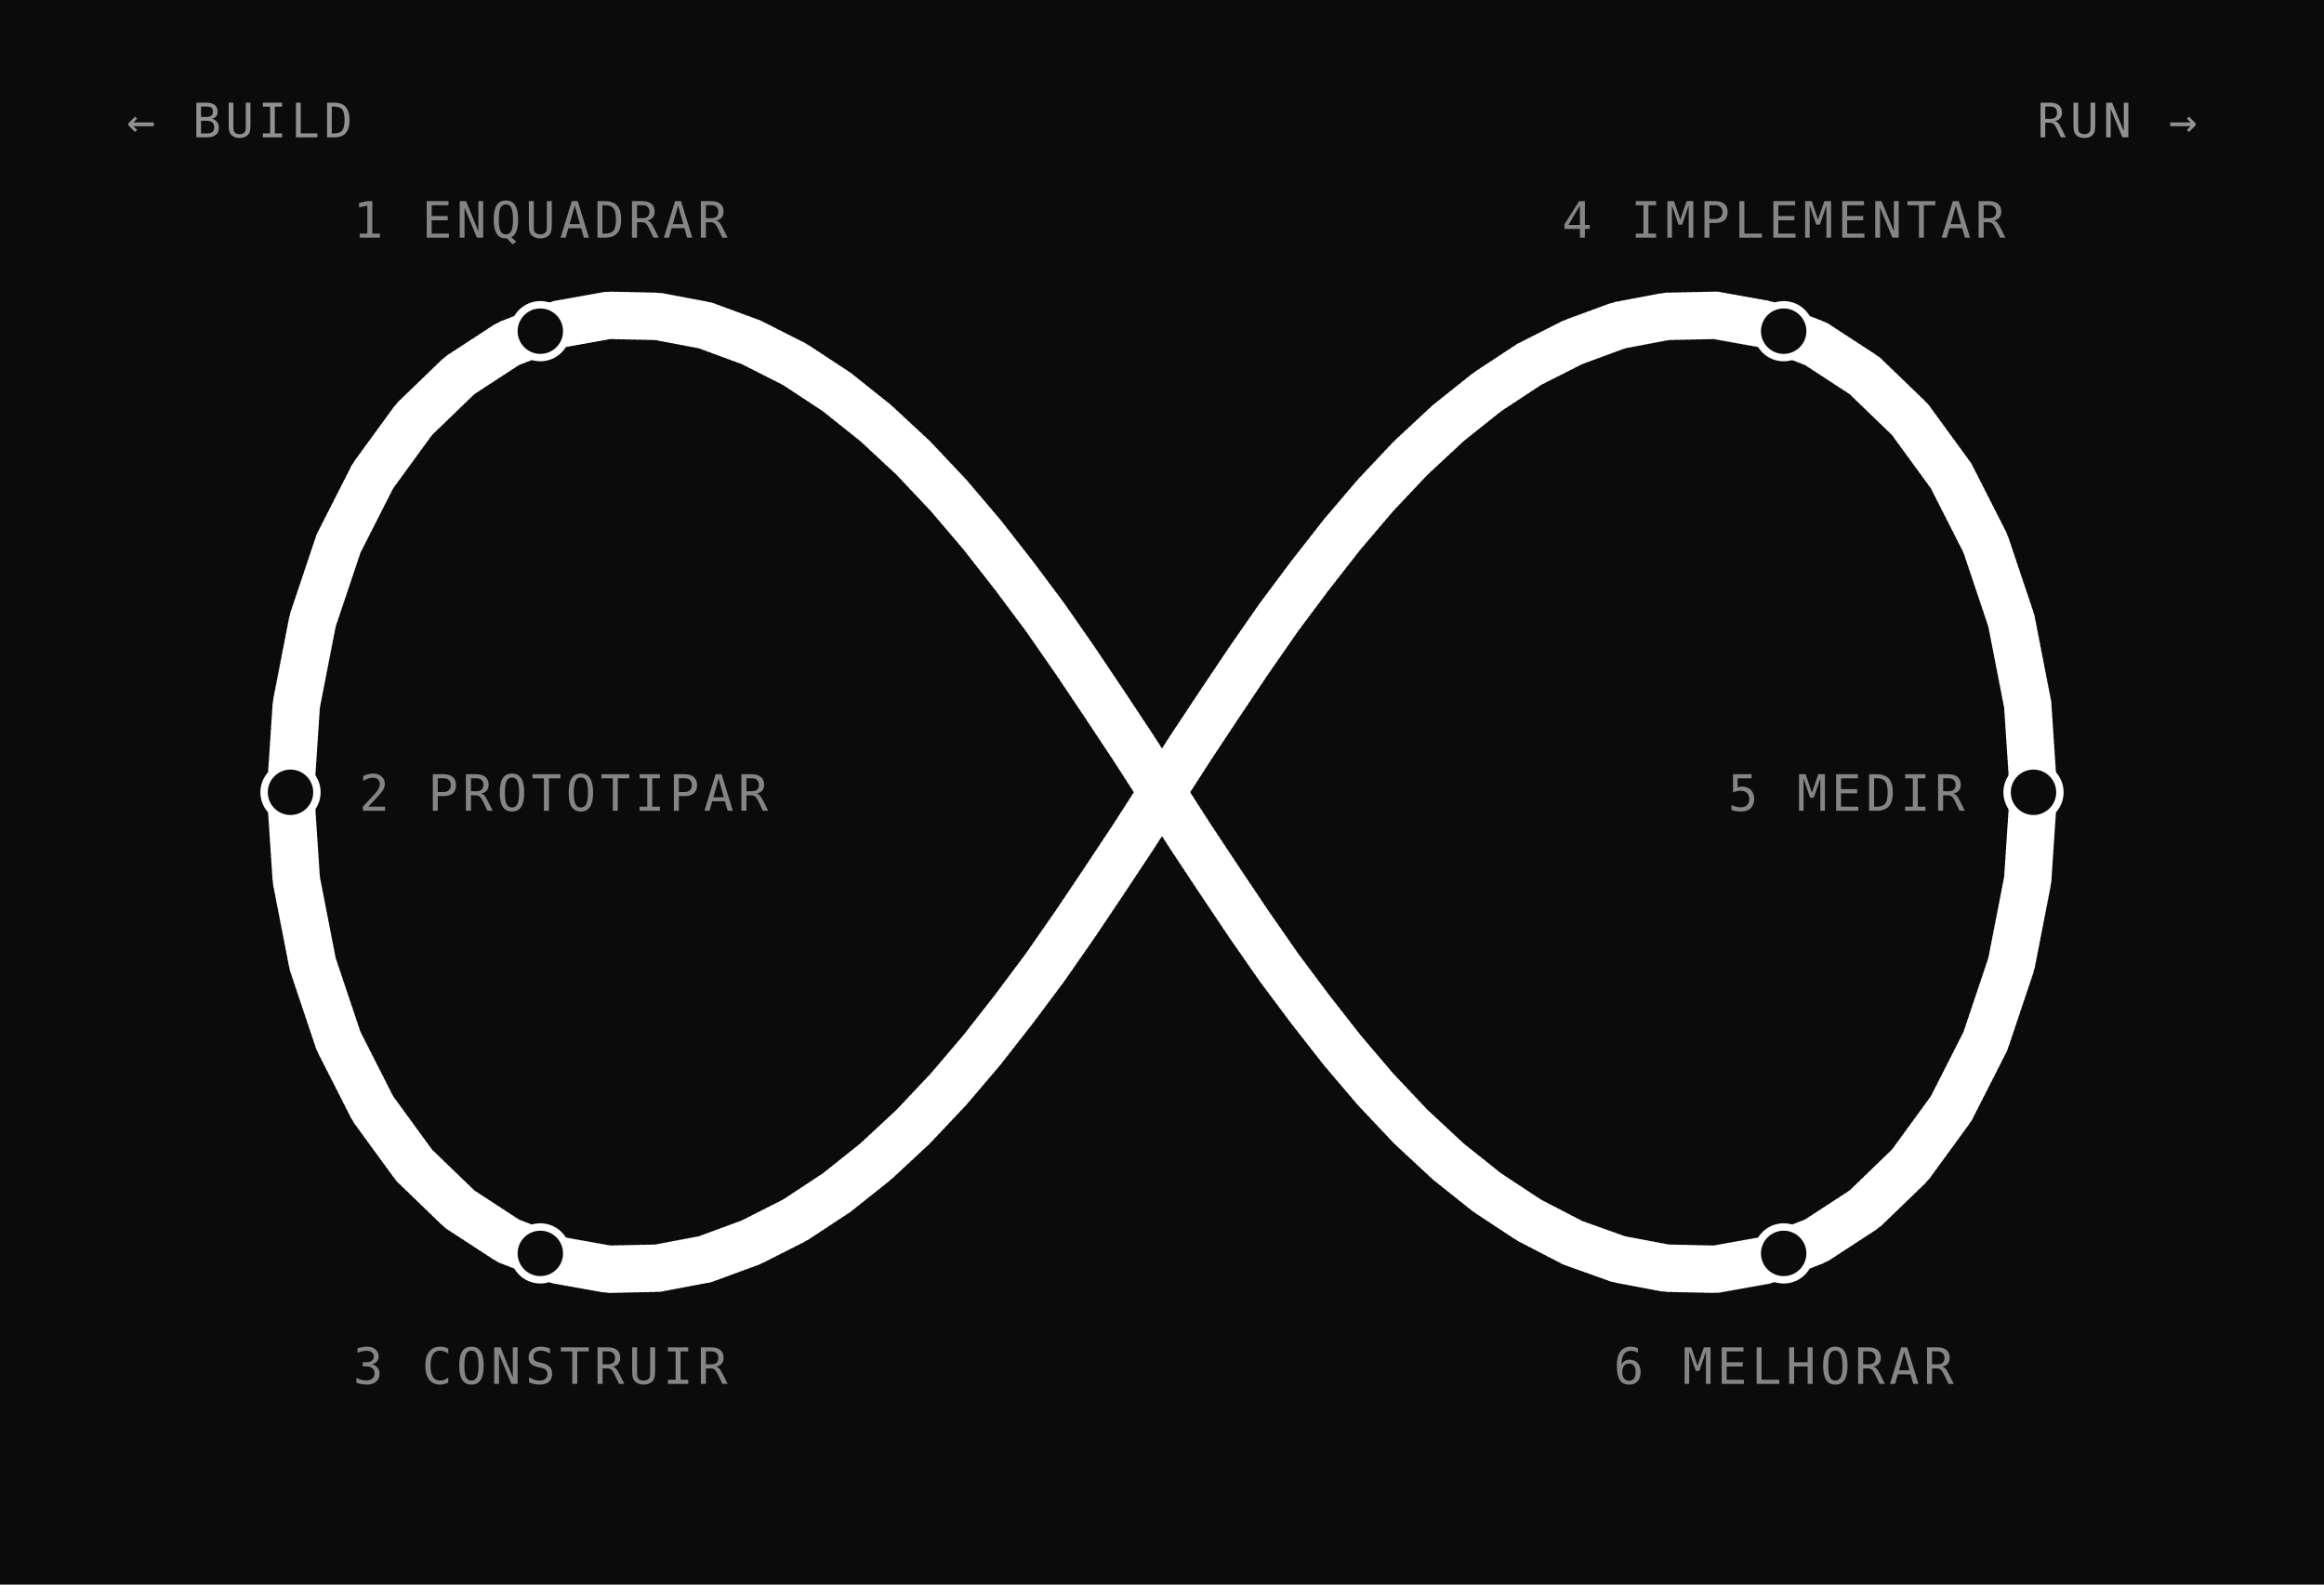
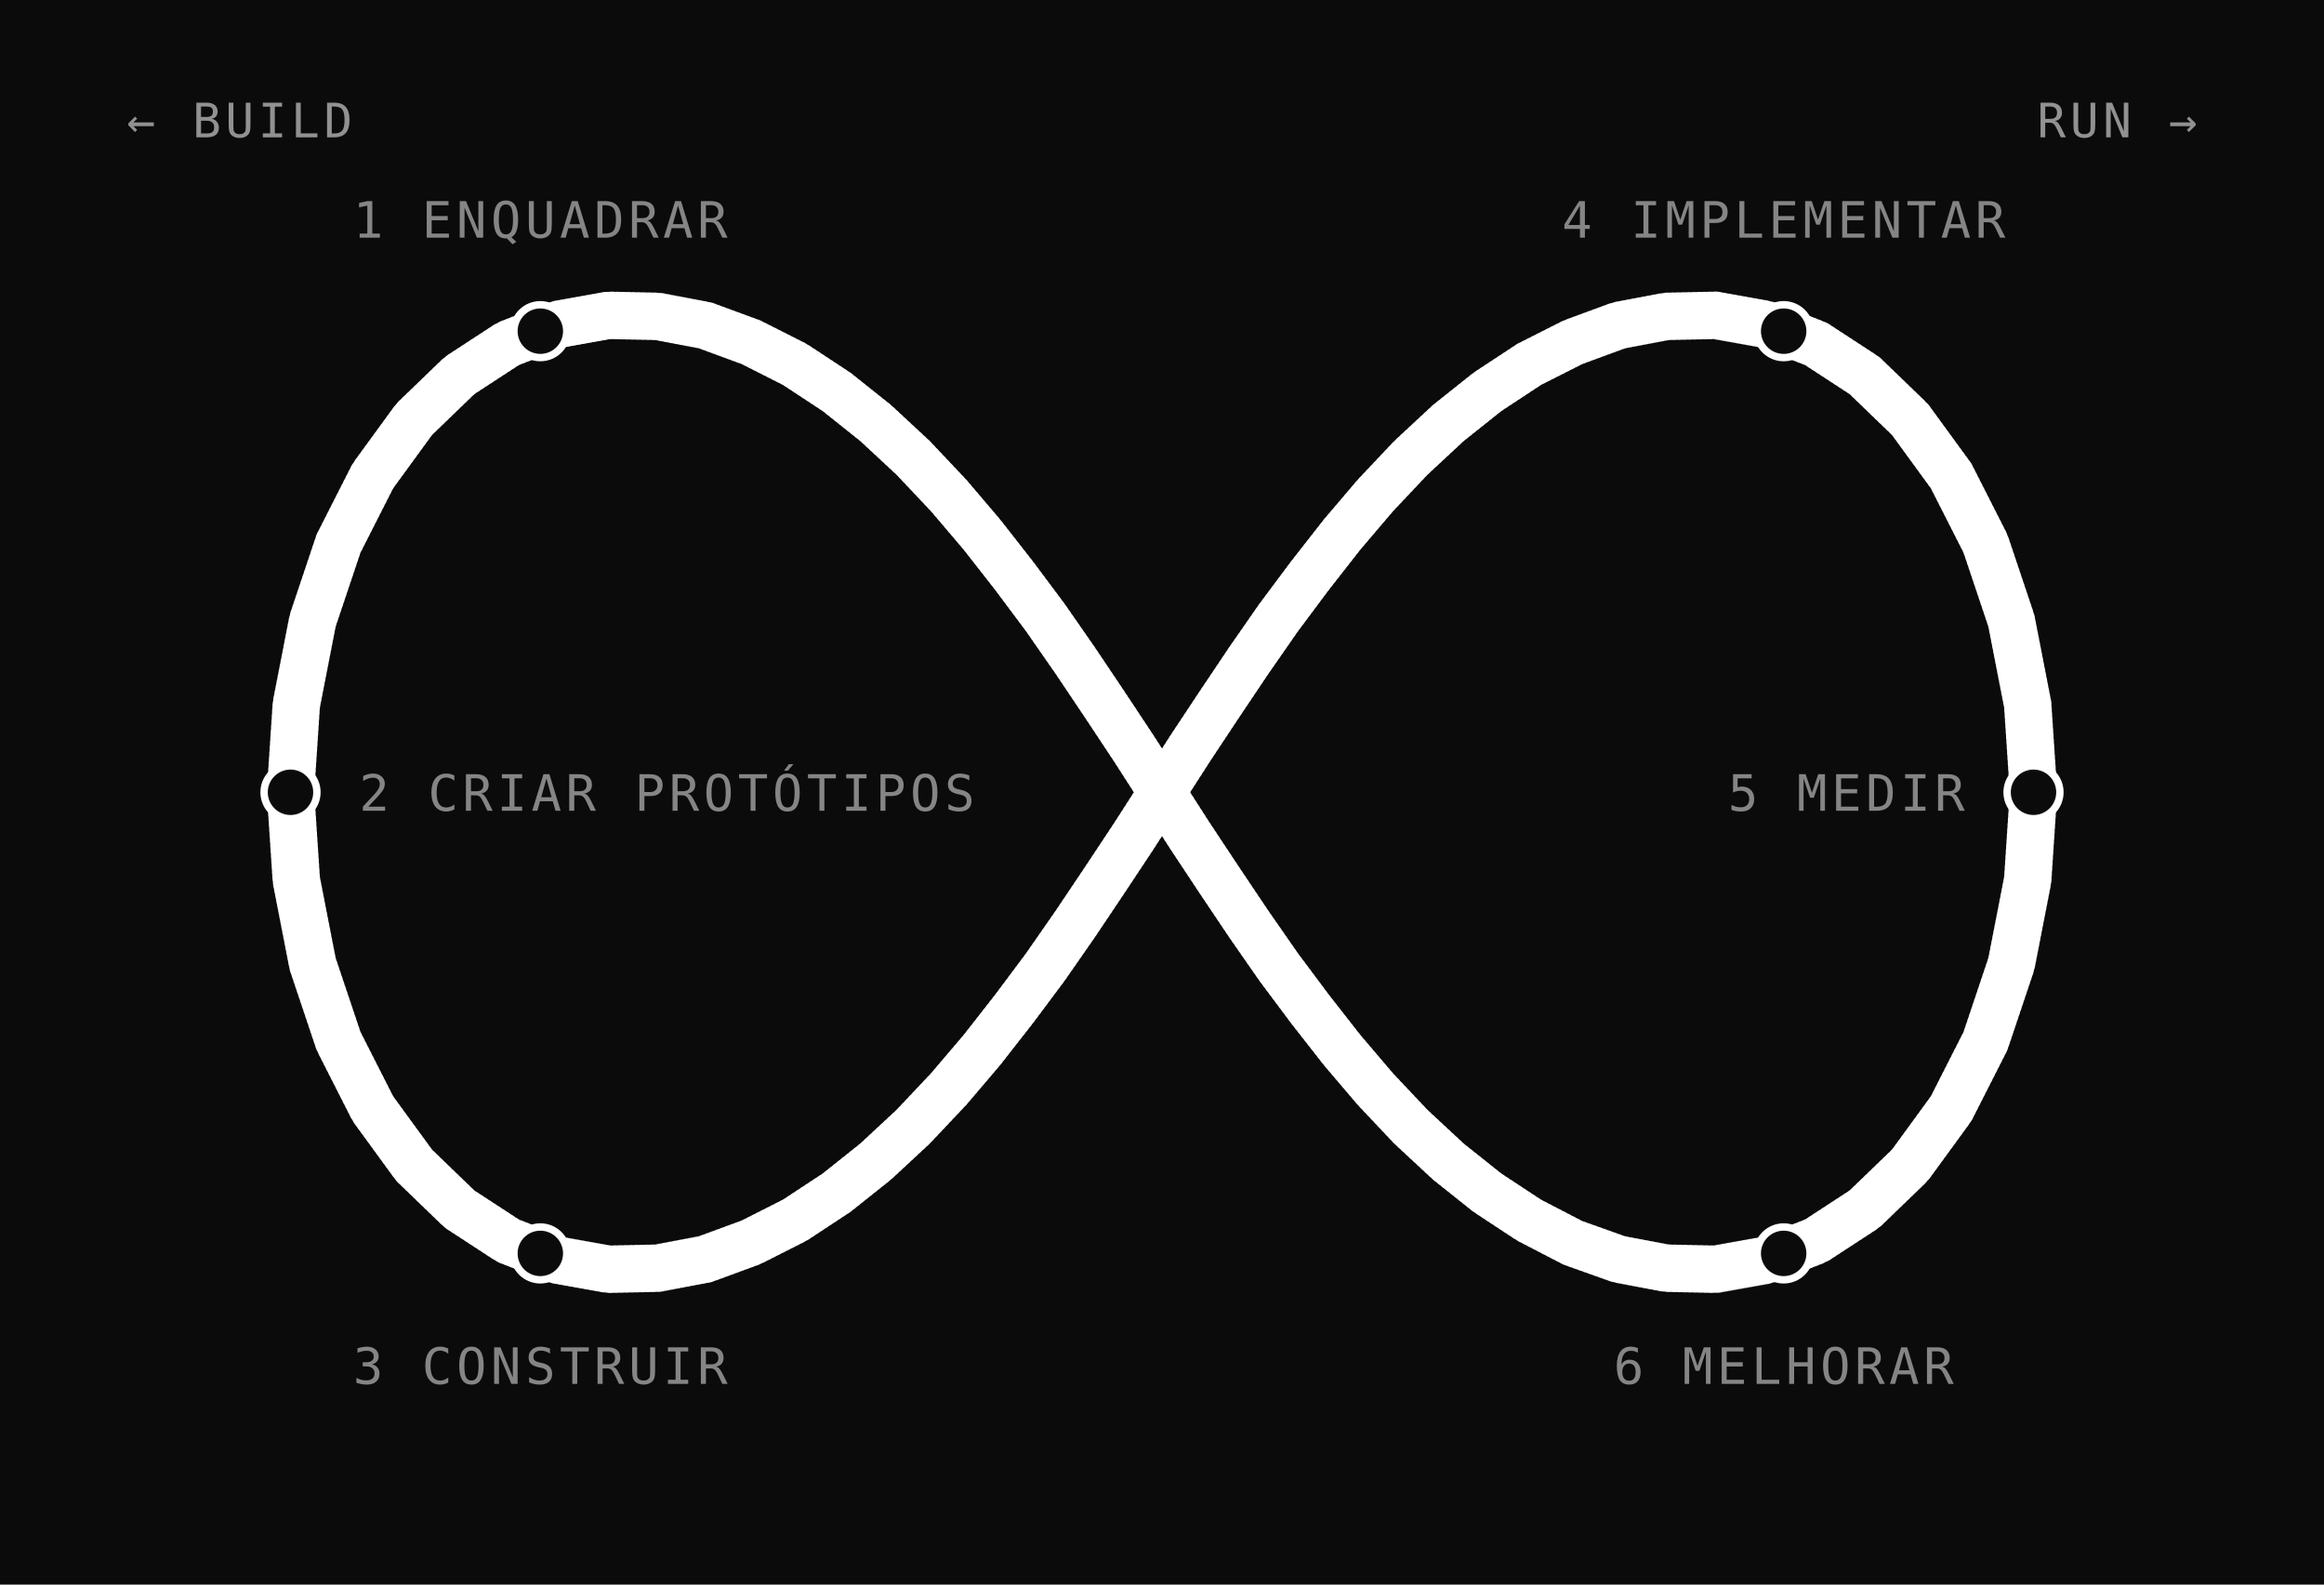
<svg xmlns="http://www.w3.org/2000/svg" viewBox="0 0 440 300" width="440" height="300">
  <rect width="440" height="300" fill="#0B0B0C" />
  <style>.dot{stroke-dasharray:0 1;animation:dot 9s linear infinite}@keyframes dot{from{stroke-dashoffset:0}to{stroke-dashoffset:-1}}.t1{stroke-dasharray:.05 .95;animation:t1 9s linear infinite}@keyframes t1{from{stroke-dashoffset:.05}to{stroke-dashoffset:-.95}}.t2{stroke-dasharray:.14 .86;animation:t2 9s linear infinite}@keyframes t2{from{stroke-dashoffset:.14}to{stroke-dashoffset:-.86}}.hl{opacity:0;animation:hl 9s ease-out infinite}@keyframes hl{0%{opacity:1}14%,100%{opacity:0}}.ring{transform-box:fill-box;transform-origin:center;opacity:0;animation:ring 9s ease-out infinite}@keyframes ring{0%{opacity:.9;transform:scale(1)}10%,100%{opacity:0;transform:scale(3.2)}}.lb{opacity:.5;animation:lb 9s ease-out infinite}@keyframes lb{0%{opacity:1}16%,100%{opacity:.5}}.sp{opacity:0;animation:sp 108s step-end infinite}@keyframes sp{0%{opacity:1}8.333%,100%{opacity:0}}@media (prefers-reduced-motion: reduce){.dot,.t1,.t2,.hl,.ring{animation:none}.lb{animation:none;opacity:1}.sp{animation:none}.sp0{opacity:1}}</style>
  <g fill="#FFF" font-family="ui-monospace, 'SF Mono', Menlo, Consolas, monospace" font-size="9" letter-spacing="0.8">
    <text x="24" y="26" fill-opacity="0.55">← BUILD</text>
    <text x="416" y="26" text-anchor="end" fill-opacity="0.55">RUN →</text>
    <text class="sp sp0" x="220" y="26" text-anchor="middle" style="animation-delay:0s">SPRINT 01</text>
    <text class="sp sp1" x="220" y="26" text-anchor="middle" style="animation-delay:9s">SPRINT 02</text>
    <text class="sp sp2" x="220" y="26" text-anchor="middle" style="animation-delay:18s">SPRINT 03</text>
    <text class="sp sp3" x="220" y="26" text-anchor="middle" style="animation-delay:27s">SPRINT 04</text>
    <text class="sp sp4" x="220" y="26" text-anchor="middle" style="animation-delay:36s">SPRINT 05</text>
    <text class="sp sp5" x="220" y="26" text-anchor="middle" style="animation-delay:45s">SPRINT 06</text>
    <text class="sp sp6" x="220" y="26" text-anchor="middle" style="animation-delay:54s">SPRINT 07</text>
    <text class="sp sp7" x="220" y="26" text-anchor="middle" style="animation-delay:63s">SPRINT 08</text>
    <text class="sp sp8" x="220" y="26" text-anchor="middle" style="animation-delay:72s">SPRINT 09</text>
    <text class="sp sp9" x="220" y="26" text-anchor="middle" style="animation-delay:81s">SPRINT 10</text>
    <text class="sp sp10" x="220" y="26" text-anchor="middle" style="animation-delay:90s">SPRINT 11</text>
    <text class="sp sp11" x="220" y="26" text-anchor="middle" style="animation-delay:99s">SPRINT 12</text>
  </g>
  <path d="M55.0 150.0 L56.1 166.6 L59.2 182.5 L64.1 197.1 L70.6 209.9 L78.4 220.6 L87.0 228.9 L96.2 234.9 L105.7 238.6 L115.2 240.3 L124.5 240.1 L133.5 238.4 L142.2 235.2 L150.5 231.0 L158.4 225.8 L165.8 219.9 L172.9 213.3 L179.6 206.2 L185.9 198.8 L192.0 191.0 L197.9 183.1 L203.6 174.9 L209.1 166.7 L214.6 158.4 L220.0 150.0 L225.4 141.6 L230.9 133.3 L236.4 125.1 L242.1 116.9 L248.0 109.0 L254.1 101.2 L260.4 93.8 L267.1 86.7 L274.2 80.1 L281.6 74.2 L289.5 69.0 L297.8 64.8 L306.5 61.6 L315.5 59.9 L324.8 59.7 L334.3 61.4 L343.8 65.1 L353.0 71.1 L361.6 79.4 L369.4 90.1 L375.9 102.9 L380.8 117.5 L383.9 133.4 L385.0 150.0 L383.9 166.6 L380.8 182.5 L375.9 197.1 L369.4 209.9 L361.6 220.6 L353.0 228.9 L343.8 234.9 L334.3 238.6 L324.8 240.3 L315.5 240.1 L306.5 238.4 L297.8 235.3 L289.5 231.0 L281.6 225.8 L274.2 219.9 L267.1 213.3 L260.4 206.2 L254.1 198.8 L248.0 191.0 L242.1 183.1 L236.4 174.9 L230.9 166.7 L225.4 158.4 L220.0 150.0 L214.6 141.6 L209.1 133.3 L203.6 125.1 L197.9 116.9 L192.0 109.0 L185.9 101.2 L179.6 93.8 L172.9 86.7 L165.8 80.1 L158.4 74.2 L150.5 69.0 L142.2 64.8 L133.5 61.6 L124.5 59.9 L115.2 59.7 L105.7 61.4 L96.2 65.1 L87.0 71.1 L78.4 79.4 L70.6 90.1 L64.1 102.9 L59.2 117.5 L56.1 133.4 Z" fill="none" stroke="#FFF" stroke-opacity="0.32" stroke-width="1.4" stroke-linejoin="round" />
  <path class="t2" pathLength="1" d="M55.0 150.0 L56.1 166.6 L59.2 182.5 L64.1 197.1 L70.6 209.9 L78.4 220.6 L87.0 228.9 L96.2 234.9 L105.7 238.6 L115.2 240.3 L124.5 240.1 L133.5 238.4 L142.2 235.2 L150.5 231.0 L158.4 225.8 L165.8 219.9 L172.9 213.3 L179.6 206.2 L185.9 198.8 L192.0 191.0 L197.9 183.1 L203.6 174.9 L209.1 166.7 L214.6 158.4 L220.0 150.0 L225.4 141.6 L230.9 133.3 L236.4 125.1 L242.1 116.9 L248.0 109.0 L254.1 101.2 L260.4 93.8 L267.1 86.7 L274.2 80.1 L281.6 74.2 L289.5 69.0 L297.8 64.8 L306.5 61.6 L315.5 59.9 L324.8 59.7 L334.3 61.4 L343.8 65.1 L353.0 71.1 L361.6 79.4 L369.4 90.1 L375.9 102.9 L380.8 117.5 L383.9 133.4 L385.0 150.0 L383.9 166.6 L380.8 182.5 L375.9 197.1 L369.4 209.9 L361.6 220.6 L353.0 228.9 L343.8 234.9 L334.3 238.6 L324.8 240.3 L315.5 240.1 L306.5 238.4 L297.8 235.3 L289.5 231.0 L281.6 225.8 L274.2 219.9 L267.1 213.3 L260.4 206.2 L254.1 198.8 L248.0 191.0 L242.1 183.1 L236.4 174.9 L230.9 166.7 L225.4 158.4 L220.0 150.0 L214.6 141.6 L209.1 133.3 L203.6 125.1 L197.9 116.9 L192.0 109.0 L185.9 101.2 L179.6 93.8 L172.9 86.7 L165.8 80.1 L158.4 74.2 L150.5 69.0 L142.2 64.8 L133.5 61.6 L124.5 59.9 L115.2 59.7 L105.7 61.4 L96.2 65.1 L87.0 71.1 L78.4 79.4 L70.6 90.1 L64.1 102.9 L59.2 117.5 L56.1 133.4 Z" fill="none" stroke="#FFF" stroke-opacity="0.22" stroke-width="3" stroke-linecap="round" stroke-linejoin="round" />
  <path class="t1" pathLength="1" d="M55.0 150.0 L56.1 166.6 L59.2 182.5 L64.1 197.1 L70.6 209.9 L78.4 220.6 L87.0 228.9 L96.2 234.9 L105.7 238.6 L115.2 240.3 L124.5 240.1 L133.5 238.4 L142.2 235.2 L150.5 231.0 L158.4 225.8 L165.8 219.9 L172.9 213.3 L179.6 206.2 L185.9 198.8 L192.0 191.0 L197.9 183.1 L203.6 174.9 L209.1 166.7 L214.6 158.4 L220.0 150.0 L225.4 141.6 L230.9 133.3 L236.4 125.1 L242.1 116.9 L248.0 109.0 L254.1 101.2 L260.4 93.8 L267.1 86.7 L274.2 80.1 L281.6 74.2 L289.5 69.0 L297.8 64.8 L306.5 61.6 L315.5 59.9 L324.8 59.7 L334.3 61.4 L343.8 65.1 L353.0 71.1 L361.6 79.4 L369.4 90.1 L375.9 102.9 L380.8 117.5 L383.9 133.4 L385.0 150.0 L383.9 166.6 L380.8 182.5 L375.9 197.1 L369.4 209.9 L361.6 220.6 L353.0 228.9 L343.8 234.9 L334.3 238.6 L324.8 240.3 L315.5 240.1 L306.5 238.4 L297.8 235.3 L289.5 231.0 L281.6 225.8 L274.2 219.9 L267.1 213.3 L260.4 206.2 L254.1 198.8 L248.0 191.0 L242.1 183.1 L236.4 174.9 L230.9 166.7 L225.4 158.4 L220.0 150.0 L214.6 141.6 L209.1 133.3 L203.6 125.1 L197.9 116.9 L192.0 109.0 L185.9 101.2 L179.6 93.8 L172.9 86.7 L165.8 80.1 L158.4 74.2 L150.5 69.0 L142.2 64.8 L133.5 61.6 L124.5 59.9 L115.2 59.7 L105.7 61.4 L96.2 65.1 L87.0 71.1 L78.4 79.4 L70.6 90.1 L64.1 102.9 L59.2 117.5 L56.1 133.4 Z" fill="none" stroke="#FFF" stroke-opacity="0.6" stroke-width="3" stroke-linecap="round" stroke-linejoin="round" />
  <path class="dot" pathLength="1" d="M55.0 150.0 L56.1 166.6 L59.2 182.5 L64.1 197.1 L70.6 209.9 L78.4 220.6 L87.0 228.9 L96.2 234.9 L105.7 238.6 L115.2 240.3 L124.5 240.1 L133.5 238.4 L142.2 235.2 L150.5 231.0 L158.4 225.8 L165.8 219.9 L172.9 213.3 L179.6 206.2 L185.9 198.8 L192.0 191.0 L197.9 183.1 L203.6 174.9 L209.1 166.7 L214.6 158.4 L220.0 150.0 L225.4 141.6 L230.9 133.3 L236.4 125.1 L242.1 116.9 L248.0 109.0 L254.1 101.2 L260.4 93.8 L267.1 86.7 L274.2 80.1 L281.6 74.2 L289.5 69.0 L297.8 64.8 L306.5 61.6 L315.5 59.9 L324.8 59.7 L334.3 61.4 L343.8 65.1 L353.0 71.1 L361.6 79.4 L369.4 90.1 L375.9 102.9 L380.8 117.5 L383.9 133.4 L385.0 150.0 L383.9 166.6 L380.8 182.5 L375.9 197.1 L369.4 209.9 L361.6 220.6 L353.0 228.9 L343.8 234.9 L334.3 238.6 L324.8 240.3 L315.5 240.1 L306.5 238.4 L297.8 235.3 L289.5 231.0 L281.6 225.8 L274.2 219.9 L267.1 213.3 L260.4 206.2 L254.1 198.8 L248.0 191.0 L242.1 183.1 L236.4 174.9 L230.9 166.7 L225.4 158.4 L220.0 150.0 L214.6 141.6 L209.1 133.3 L203.6 125.1 L197.9 116.9 L192.0 109.0 L185.9 101.2 L179.6 93.8 L172.9 86.7 L165.8 80.1 L158.4 74.2 L150.5 69.0 L142.2 64.8 L133.5 61.6 L124.5 59.9 L115.2 59.7 L105.7 61.4 L96.2 65.1 L87.0 71.1 L78.4 79.4 L70.6 90.1 L64.1 102.9 L59.2 117.5 L56.1 133.4 Z" fill="none" stroke="#FFF" stroke-width="9" stroke-linecap="round" />
  <circle cx="220" cy="150" r="2.5" fill="#FFF" fill-opacity="0.5" />
  <g font-family="ui-monospace, 'SF Mono', Menlo, Consolas, monospace" font-size="9.5" letter-spacing="0.8" fill="#FFF">
    <circle class="ring" cx="102.3" cy="62.7" r="5" fill="none" stroke="#FFF" style="animation-delay:-0.9s" />
    <circle cx="102.3" cy="62.7" r="5" fill="#0B0B0C" stroke="#FFF" stroke-width="1.4" />
    <circle class="hl" cx="102.3" cy="62.7" r="5" style="animation-delay:-0.9s" />
    <text class="lb" x="102.3" y="45" text-anchor="middle" style="animation-delay:-0.9s">1 ENQUADRAR</text>
    <circle class="ring" cx="55" cy="150" r="5" fill="none" stroke="#FFF" style="animation-delay:0s" />
    <circle cx="55" cy="150" r="5" fill="#0B0B0C" stroke="#FFF" stroke-width="1.4" />
    <circle class="hl" cx="55" cy="150" r="5" style="animation-delay:0s" />
-     <text class="lb" x="68" y="153.5" text-anchor="start" style="animation-delay:0s">2 PROTOTIPAR</text>
+     <text class="lb" x="68" y="153.5" text-anchor="start" style="animation-delay:0s">2 CRIAR PROTÓTIPOS</text>
    <circle class="ring" cx="102.3" cy="237.3" r="5" fill="none" stroke="#FFF" style="animation-delay:-8.1s" />
    <circle cx="102.3" cy="237.3" r="5" fill="#0B0B0C" stroke="#FFF" stroke-width="1.4" />
    <circle class="hl" cx="102.3" cy="237.3" r="5" style="animation-delay:-8.1s" />
    <text class="lb" x="102.3" y="262" text-anchor="middle" style="animation-delay:-8.1s">3 CONSTRUIR</text>
    <circle class="ring" cx="337.7" cy="62.7" r="5" fill="none" stroke="#FFF" style="animation-delay:-5.4s" />
    <circle cx="337.7" cy="62.7" r="5" fill="#0B0B0C" stroke="#FFF" stroke-width="1.4" />
    <circle class="hl" cx="337.7" cy="62.7" r="5" style="animation-delay:-5.4s" />
    <text class="lb" x="337.7" y="45" text-anchor="middle" style="animation-delay:-5.4s">4 IMPLEMENTAR</text>
    <circle class="ring" cx="385" cy="150" r="5" fill="none" stroke="#FFF" style="animation-delay:-4.5s" />
    <circle cx="385" cy="150" r="5" fill="#0B0B0C" stroke="#FFF" stroke-width="1.4" />
    <circle class="hl" cx="385" cy="150" r="5" style="animation-delay:-4.5s" />
    <text class="lb" x="372" y="153.5" text-anchor="end" style="animation-delay:-4.5s">5 MEDIR</text>
    <circle class="ring" cx="337.7" cy="237.3" r="5" fill="none" stroke="#FFF" style="animation-delay:-3.6s" />
    <circle cx="337.7" cy="237.3" r="5" fill="#0B0B0C" stroke="#FFF" stroke-width="1.4" />
    <circle class="hl" cx="337.7" cy="237.3" r="5" style="animation-delay:-3.6s" />
    <text class="lb" x="337.7" y="262" text-anchor="middle" style="animation-delay:-3.6s">6 MELHORAR</text>
  </g>
</svg>
